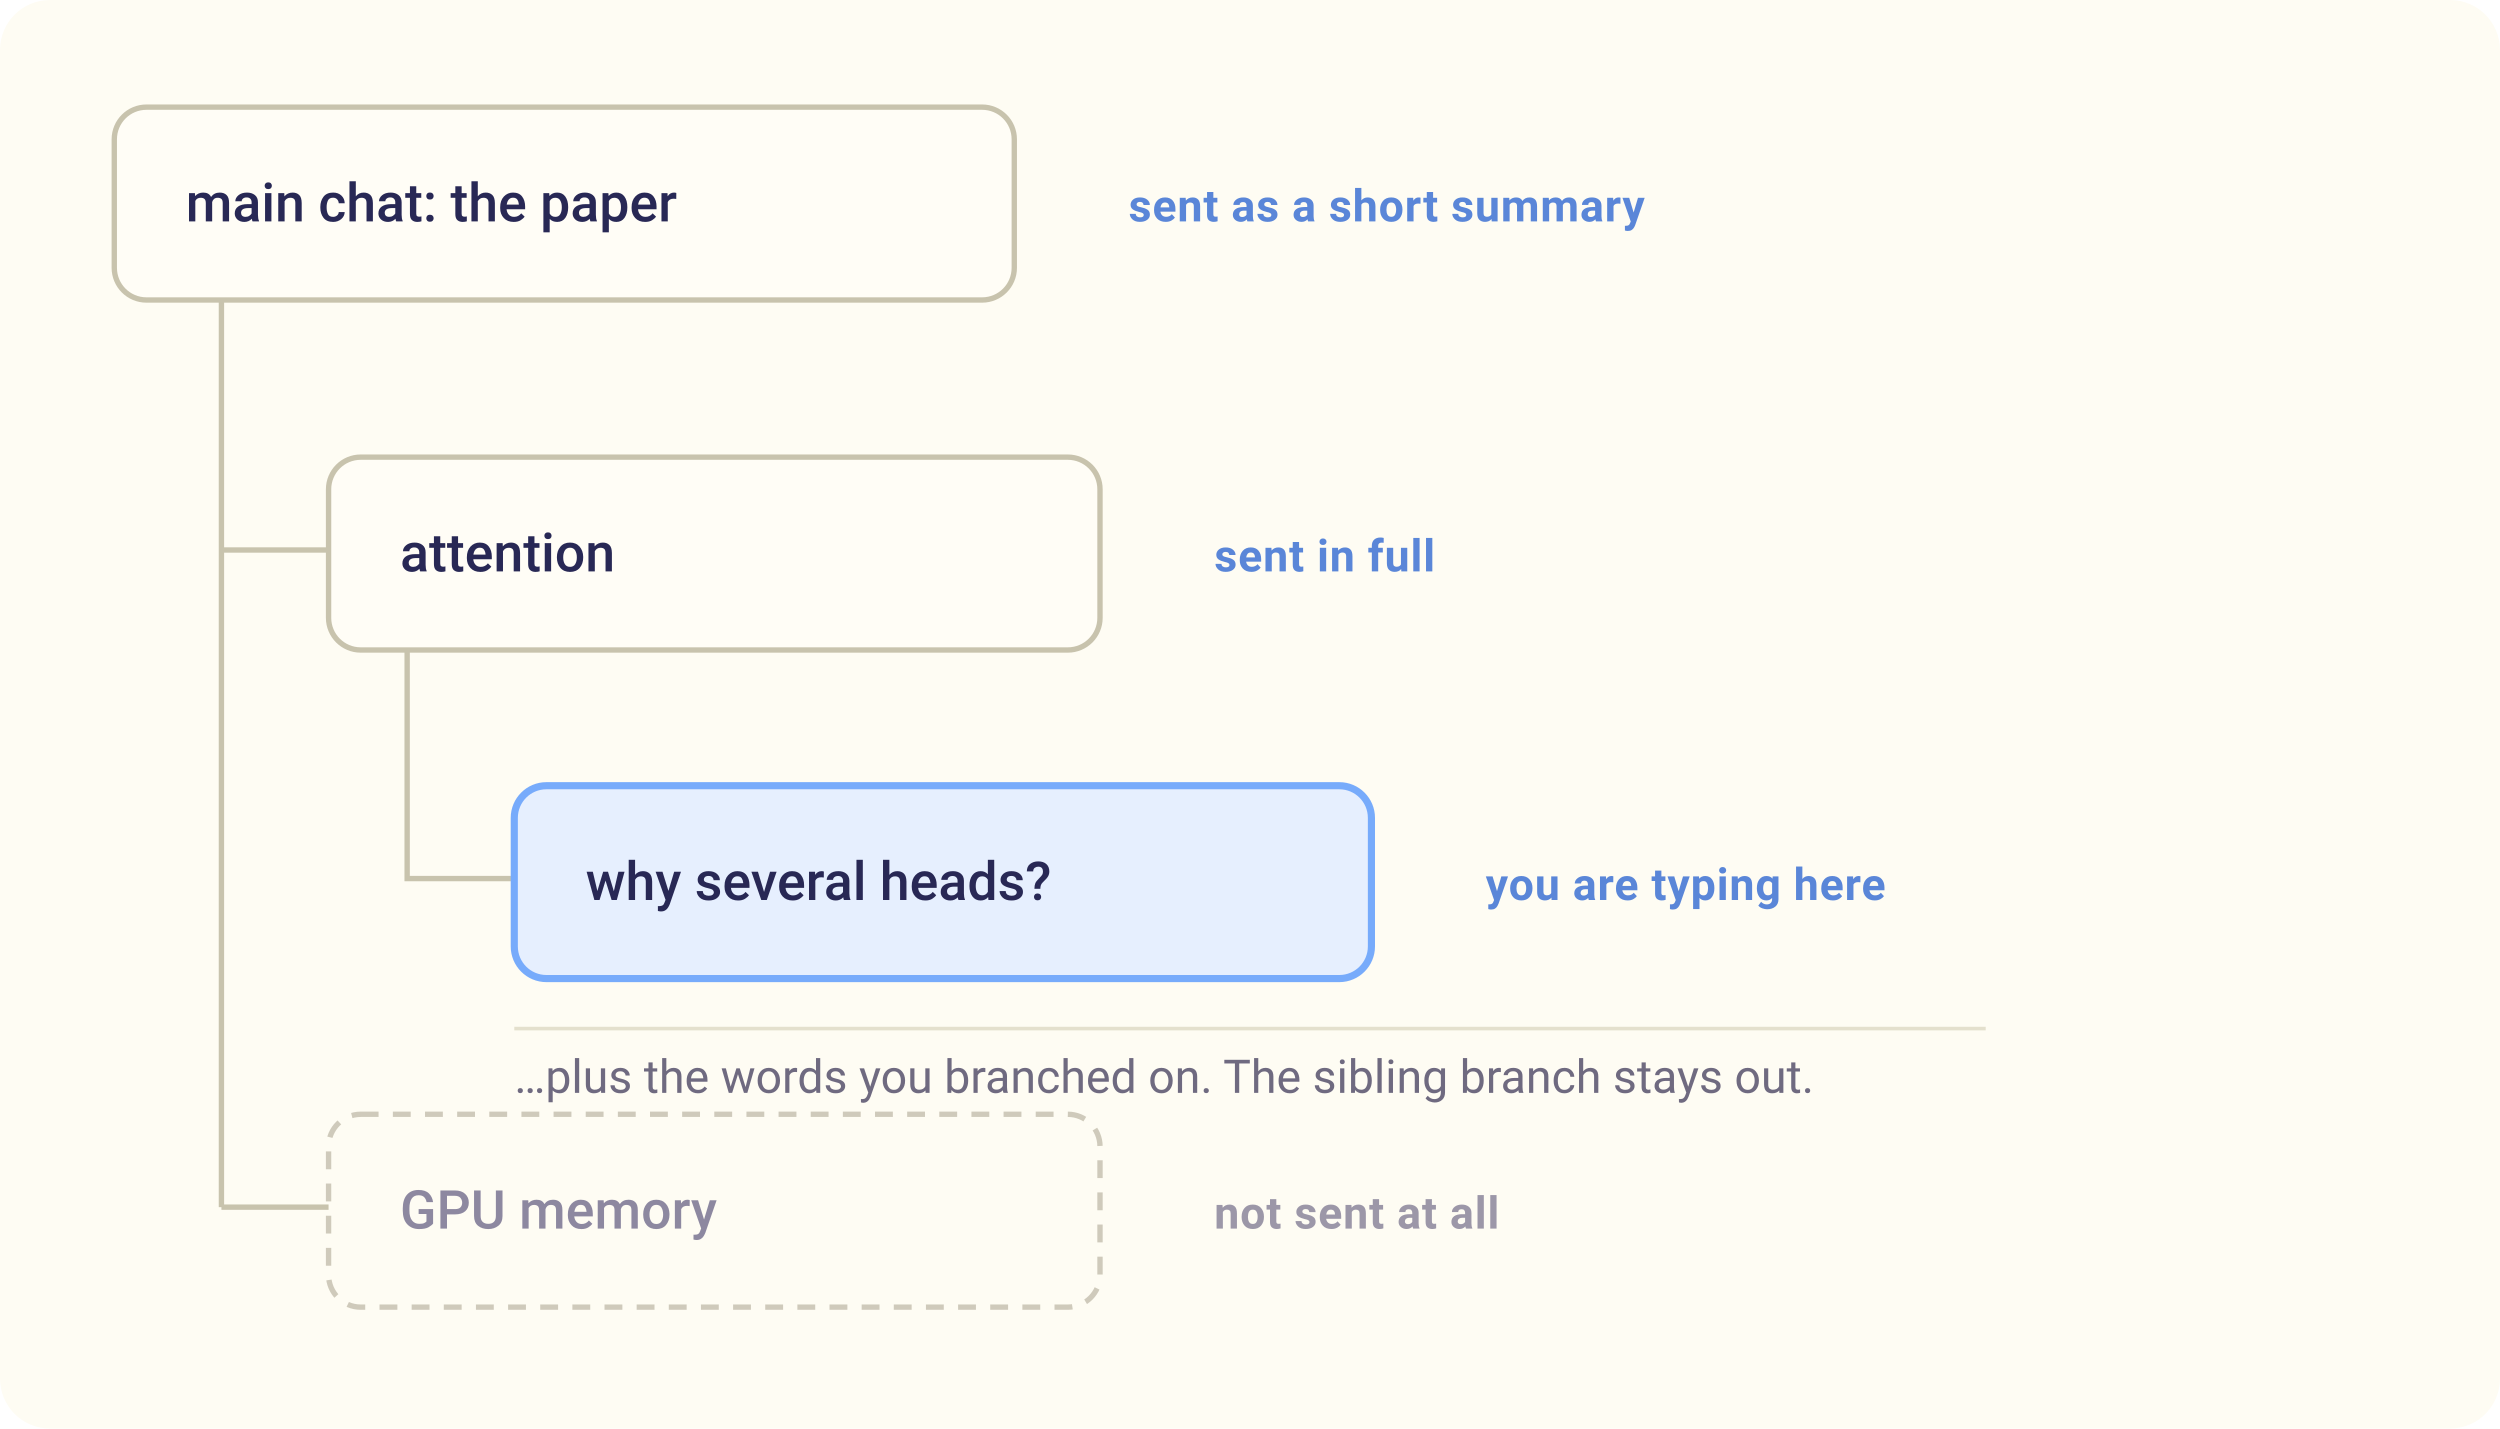
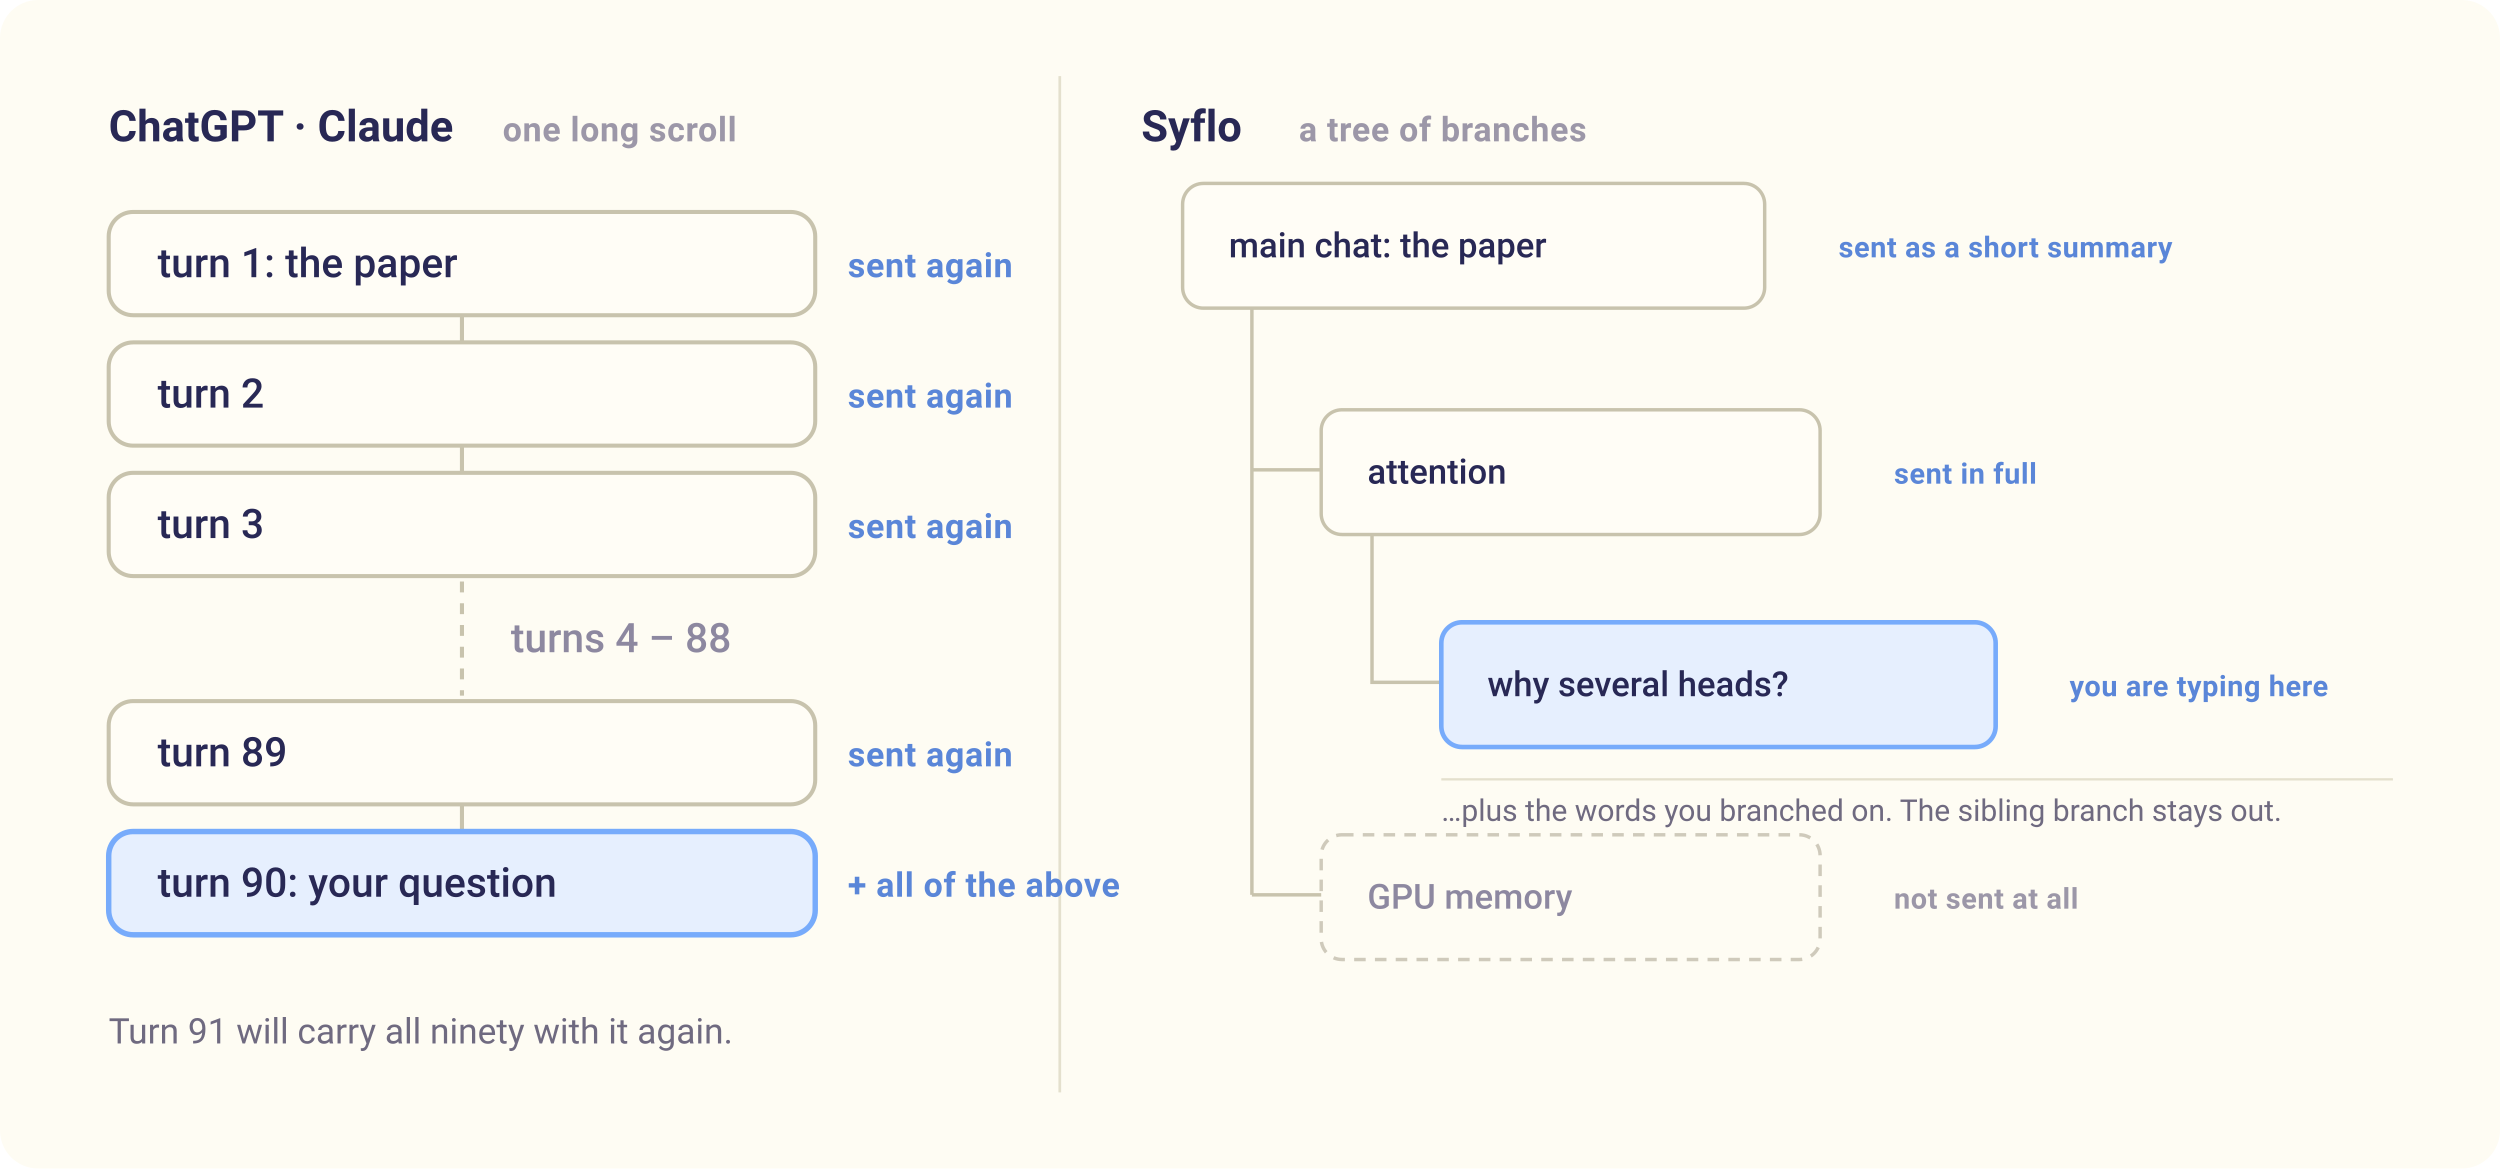
- <svg xmlns="http://www.w3.org/2000/svg" viewBox="0 0 700 400" width="700" height="400" role="img" aria-labelledby="t d">
+ <svg xmlns="http://www.w3.org/2000/svg" viewBox="0 0 920 430" width="920" height="430" role="img" aria-labelledby="t d">
  <style>
    /* Mushroom Kingdom palette, sampled from the GIFs: cream #fefcf3,
       sky #77abfb, deep blue #282855, green #84c471. No black anywhere. */
    .plate  { fill: #fefcf3; }
    .line   { stroke: #c8c3ad; stroke-width: 1.5; fill: none; }
+     .line-more { stroke: #c8c3ad; stroke-width: 1.5; fill: none; stroke-dasharray: 4 4; }
    .box    { fill: #fffdf6; stroke: #c8c3ad; stroke-width: 1.5; }
    .box-on { fill: #e6effe; stroke: #77abfb; stroke-width: 2; }
    .box-off{ fill: none;    stroke: #cfcabb; stroke-width: 1.5; stroke-dasharray: 5 4; }
    .label  { fill: #282855; font: 500 15px ui-sans-serif, system-ui, -apple-system, "Segoe UI", Roboto, sans-serif; }
    .label-off { fill: #8d88a0; font: 500 15px ui-sans-serif, system-ui, -apple-system, "Segoe UI", Roboto, sans-serif; }
+     .head   { fill: #282855; font: 600 16px ui-sans-serif, system-ui, -apple-system, "Segoe UI", Roboto, sans-serif; }
    .tag    { fill: #5a86d8; font: 600 12.5px ui-sans-serif, system-ui, -apple-system, "Segoe UI", Roboto, sans-serif; letter-spacing: .02em; }
    .tag-mut{ fill: #9c97a8; font: 600 12.5px ui-sans-serif, system-ui, -apple-system, "Segoe UI", Roboto, sans-serif; letter-spacing: .02em; }
    .foot   { fill: #6f6a80; font: 400 13px ui-sans-serif, system-ui, -apple-system, "Segoe UI", Roboto, sans-serif; }
    .rule   { stroke: #e4e0cd; stroke-width: 1; }

    @media (prefers-color-scheme: dark) {
      .plate   { fill: #20224f; }
      .line    { stroke: #464a80; }
+       .line-more { stroke: #464a80; }
      .box     { fill: #282855; stroke: #464a80; }
      .box-on  { fill: #2f3d75; stroke: #77abfb; }
      .box-off { stroke: #43476f; }
      .label   { fill: #f3f0e0; }
      .label-off { fill: #8b8fb4; }
+       .head    { fill: #f3f0e0; }
      .tag     { fill: #9cc4ff; }
      .tag-mut { fill: #8b8fb4; }
      .foot    { fill: #b4b1c8; }
      .rule    { stroke: #3a3d68; }
    }
  </style>
-   <rect class="plate" x="0" y="0" width="700" height="400" rx="14" />
-   <path class="line" d="M 62 84 L 62 338" />
-   <path class="line" d="M 62 154 L 92 154" />
-   <path class="line" d="M 62 338 L 92 338" />
-   <path class="line" d="M 114 176 L 114 246 L 144 246" />
-   <rect class="box" x="32" y="30" width="252" height="54" rx="9" />
-   <text class="label" x="52" y="62">main chat: the paper</text>
-   <text class="tag" x="316" y="62">sent as a short summary</text>
-   <rect class="box" x="92" y="128" width="216" height="54" rx="9" />
-   <text class="label" x="112" y="160">attention</text>
-   <text class="tag" x="340" y="160">sent in full</text>
-   <rect class="box-on" x="144" y="220" width="240" height="54" rx="9" />
-   <text class="label" x="164" y="252">why several heads?</text>
-   <text class="tag" x="416" y="252">you are typing here</text>
-   <rect class="box-off" x="92" y="312" width="216" height="54" rx="9" />
-   <text class="label-off" x="112" y="344">GPU memory</text>
-   <text class="tag-mut" x="340" y="344">not sent at all</text>
-   <line class="rule" x1="144" y1="288" x2="556" y2="288" />
-   <text class="foot" x="144" y="306">…plus the words you branched on. The sibling branch stays out.</text>
+   <rect class="plate" x="0" y="0" width="920" height="430" rx="14" />
+   <line class="rule" x1="390" y1="28" x2="390" y2="402" />
+   <text class="head" x="40" y="52">ChatGPT · Claude</text>
+   <text class="tag-mut" x="185" y="52">one long scroll</text>
+   <path class="line" d="M 170 116 L 170 126" />
+   <path class="line" d="M 170 164 L 170 174" />
+   <path class="line-more" d="M 170 214 L 170 256" />
+   <path class="line" d="M 170 296 L 170 306" />
+   <rect class="box" x="40" y="78" width="260" height="38" rx="9" />
+   <text class="label" x="58" y="102">turn 1: the paper</text>
+   <text class="tag" x="312" y="102">sent again</text>
+   <rect class="box" x="40" y="126" width="260" height="38" rx="9" />
+   <text class="label" x="58" y="150">turn 2</text>
+   <text class="tag" x="312" y="150">sent again</text>
+   <rect class="box" x="40" y="174" width="260" height="38" rx="9" />
+   <text class="label" x="58" y="198">turn 3</text>
+   <text class="tag" x="312" y="198">sent again</text>
+   <text class="label-off" x="188" y="240">turns 4 – 88</text>
+   <rect class="box" x="40" y="258" width="260" height="38" rx="9" />
+   <text class="label" x="58" y="282">turn 89</text>
+   <text class="tag" x="312" y="282">sent again</text>
+   <rect class="box-on" x="40" y="306" width="260" height="38" rx="9" />
+   <text class="label" x="58" y="330">turn 90: your question</text>
+   <text class="tag" x="312" y="330">+ all of the above</text>
+   <text class="foot" x="40" y="384">Turn 91 will carry all ninety with it again.</text>
+   <text class="head" x="420" y="52">Syflo</text>
+   <text class="tag-mut" x="478" y="52">a tree of branches</text>
+   <g transform="translate(408, 42) scale(0.85)">
+     <path class="line" d="M 62 84 L 62 338" />
+     <path class="line" d="M 62 154 L 92 154" />
+     <path class="line" d="M 62 338 L 92 338" />
+     <path class="line" d="M 114 176 L 114 246 L 144 246" />
+     <rect class="box" x="32" y="30" width="252" height="54" rx="9" />
+     <text class="label" x="52" y="62">main chat: the paper</text>
+     <text class="tag" x="316" y="62">sent as a short summary</text>
+     <rect class="box" x="92" y="128" width="216" height="54" rx="9" />
+     <text class="label" x="112" y="160">attention</text>
+     <text class="tag" x="340" y="160">sent in full</text>
+     <rect class="box-on" x="144" y="220" width="240" height="54" rx="9" />
+     <text class="label" x="164" y="252">why several heads?</text>
+     <text class="tag" x="416" y="252">you are typing here</text>
+     <rect class="box-off" x="92" y="312" width="216" height="54" rx="9" />
+     <text class="label-off" x="112" y="344">GPU memory</text>
+     <text class="tag-mut" x="340" y="344">not sent at all</text>
+     <line class="rule" x1="144" y1="288" x2="556" y2="288" />
+     <text class="foot" x="144" y="306">…plus the words you branched on. The sibling branch stays out.</text>
+   </g>
</svg>
